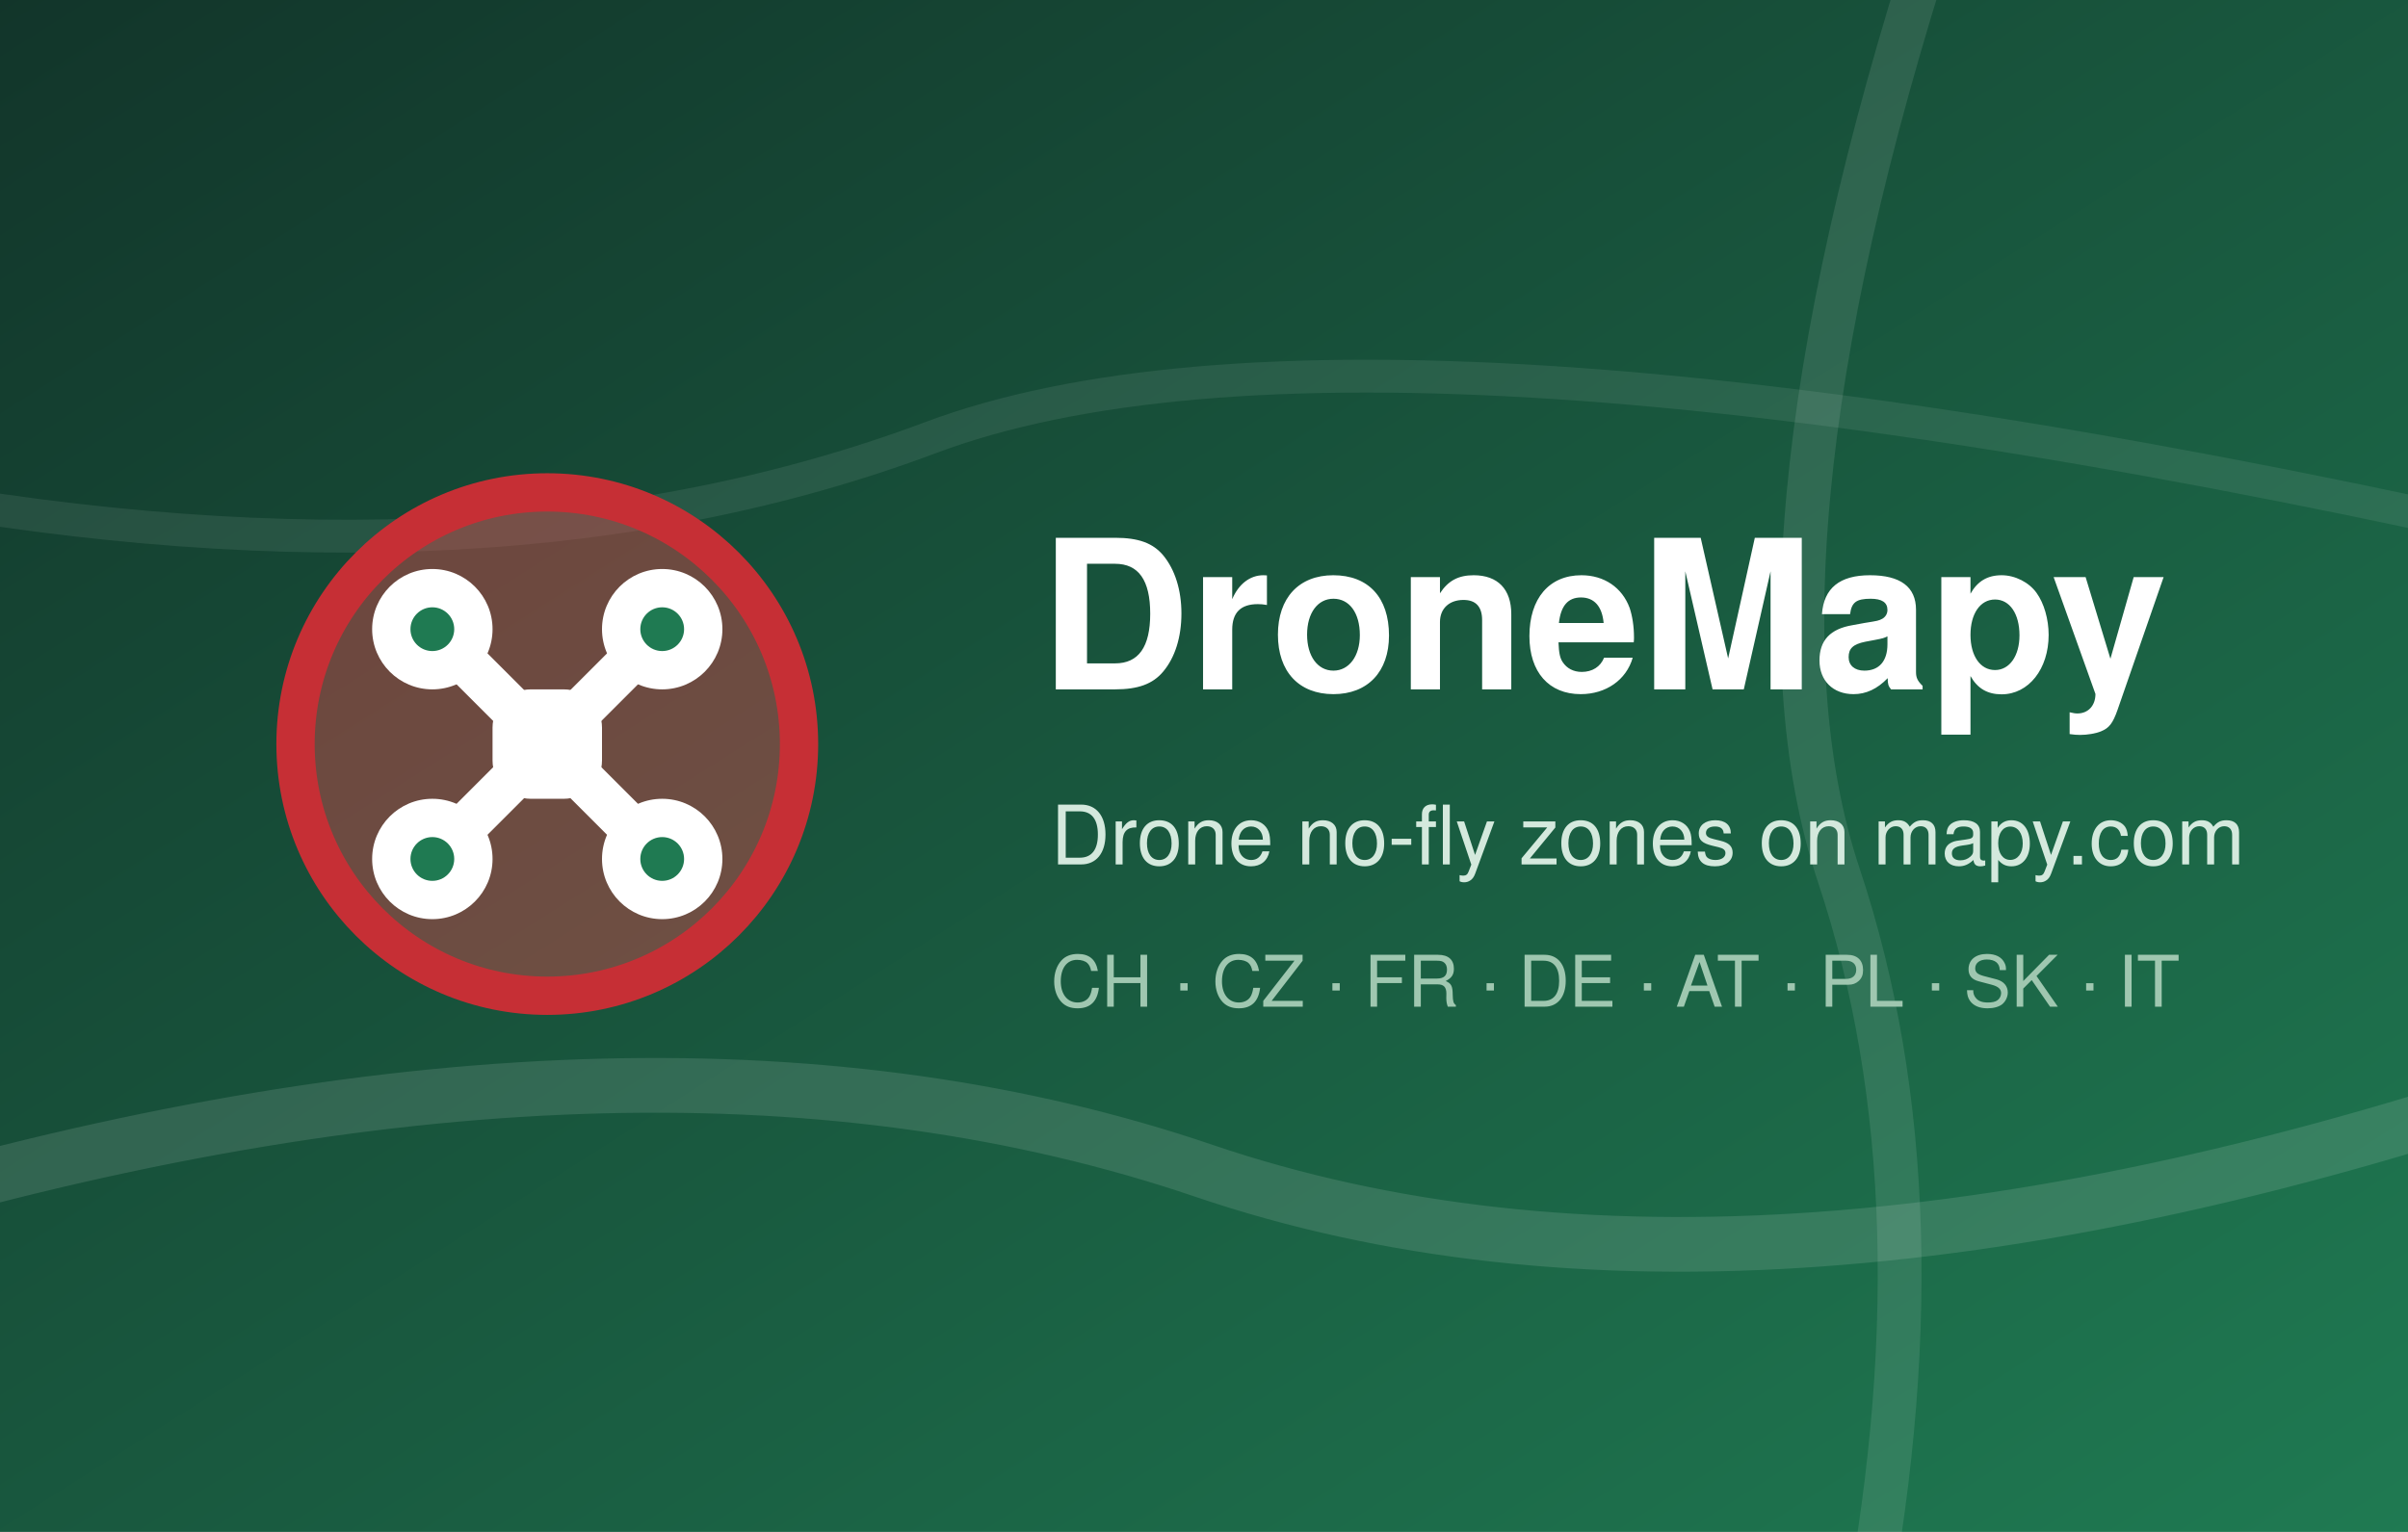
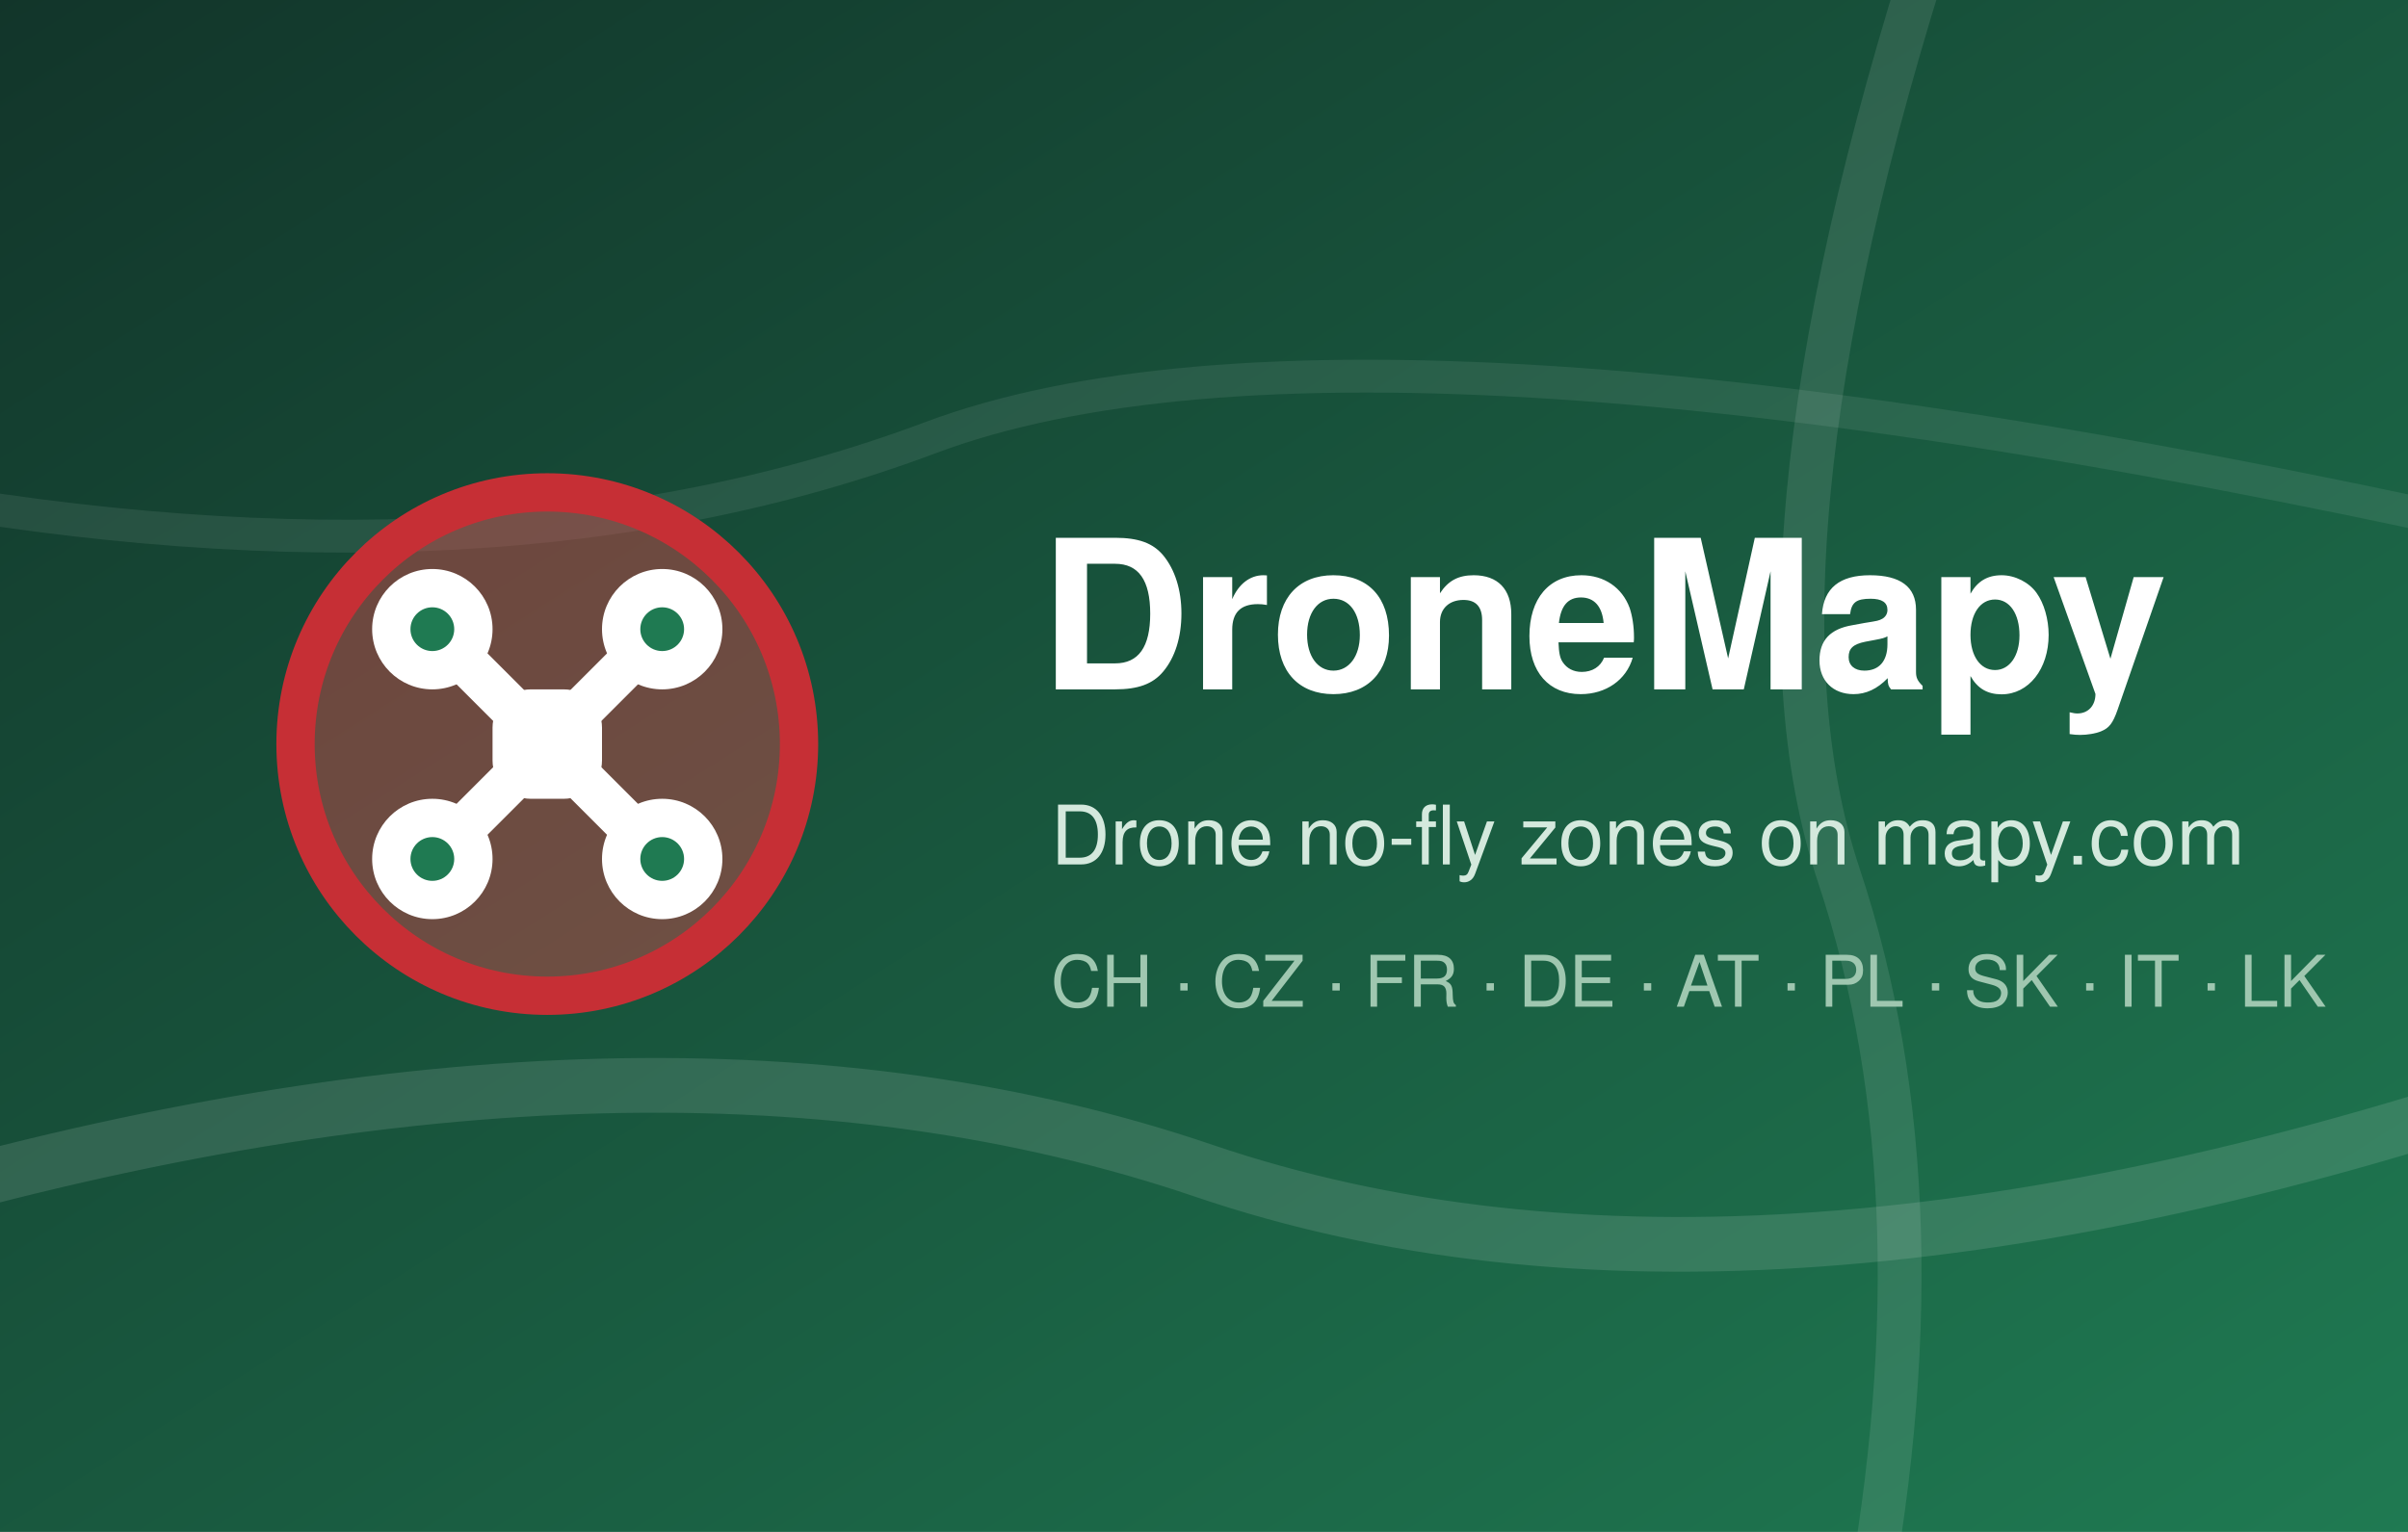
<svg xmlns="http://www.w3.org/2000/svg" viewBox="0 0 440 280">
  <defs>
    <linearGradient id="bg" x1="0" y1="0" x2="1" y2="1">
      <stop offset="0" stop-color="#12352a" />
      <stop offset="1" stop-color="#1f7a52" />
    </linearGradient>
  </defs>
  <rect width="440" height="280" fill="url(#bg)" />
  <path d="M -20 220 Q 120 180 220 214 T 470 196" fill="none" stroke="#ffffff" stroke-opacity="0.12" stroke-width="10" stroke-linecap="round" />
  <path d="M 340 300 Q 356 220 336 160 T 356 -20" fill="none" stroke="#ffffff" stroke-opacity="0.10" stroke-width="8" stroke-linecap="round" />
  <path d="M -20 90 Q 90 110 170 80 T 470 100" fill="none" stroke="#ffffff" stroke-opacity="0.08" stroke-width="6" stroke-linecap="round" />
  <g transform="translate(36,76) scale(1.0)">
    <circle cx="64" cy="60" r="46" fill="#e5484d" fill-opacity="0.42" />
    <circle cx="64" cy="60" r="46" fill="none" stroke="#c62f35" stroke-width="7" />
    <g fill="#ffffff" stroke="#ffffff">
      <path d="M 45 41 L 83 79 M 83 41 L 45 79" stroke-width="8" stroke-linecap="round" fill="none" />
      <rect x="54" y="50" width="20" height="20" rx="7" stroke="none" />
      <circle cx="43" cy="39" r="11" stroke="none" />
      <circle cx="85" cy="39" r="11" stroke="none" />
      <circle cx="43" cy="81" r="11" stroke="none" />
      <circle cx="85" cy="81" r="11" stroke="none" />
      <circle cx="43" cy="39" r="4" fill="#1f7a52" stroke="none" />
      <circle cx="85" cy="39" r="4" fill="#1f7a52" stroke="none" />
      <circle cx="43" cy="81" r="4" fill="#1f7a52" stroke="none" />
      <circle cx="85" cy="81" r="4" fill="#1f7a52" stroke="none" />
    </g>
  </g>
  <text x="190" y="126" font-family="Helvetica, Arial, sans-serif" font-size="38" font-weight="700" fill="#ffffff">DroneMapy</text>
  <text x="192" y="158" font-family="Helvetica, Arial, sans-serif" font-size="15" fill="#d4e9dd">Drone no-fly zones on mapy.com</text>
-   <text x="192" y="184" font-family="Helvetica, Arial, sans-serif" font-size="13" fill="#9fc7b0">CH · CZ · FR · DE · AT · PL · SK · IT</text>
+   <text x="192" y="184" font-family="Helvetica, Arial, sans-serif" font-size="13" fill="#9fc7b0">CH · CZ · FR · DE · AT · PL · SK · IT · LK</text>
</svg>
